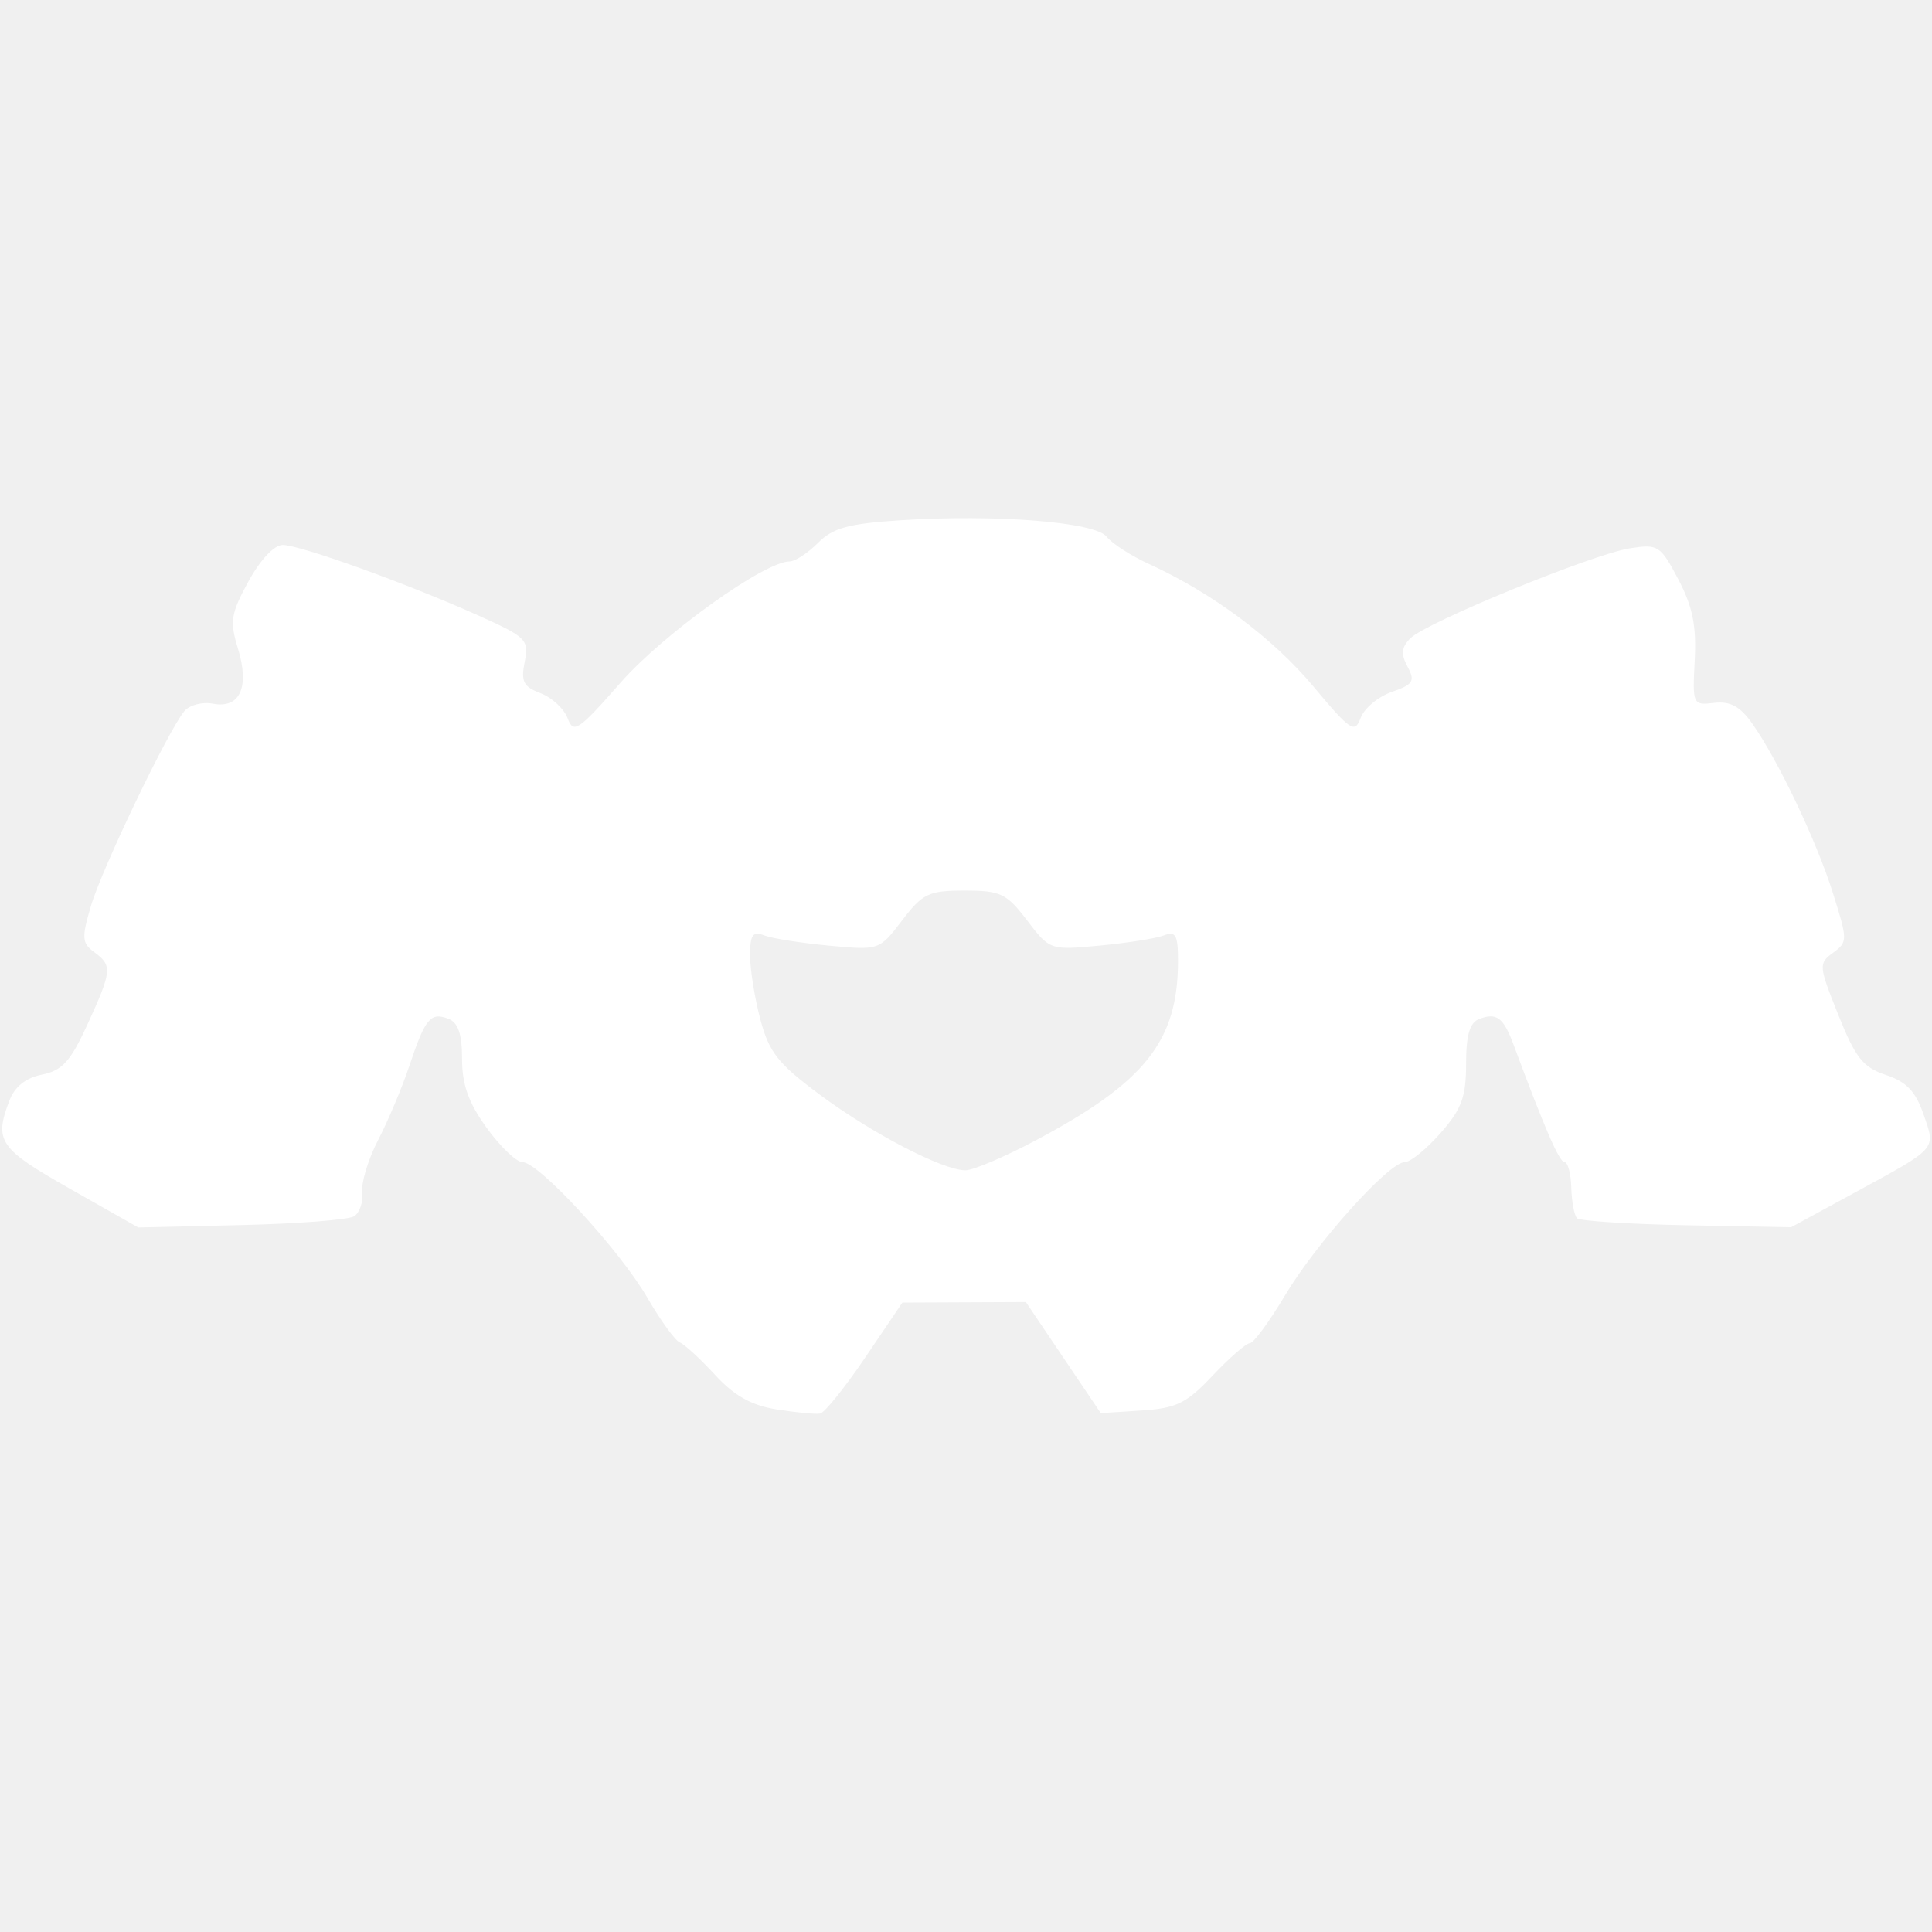
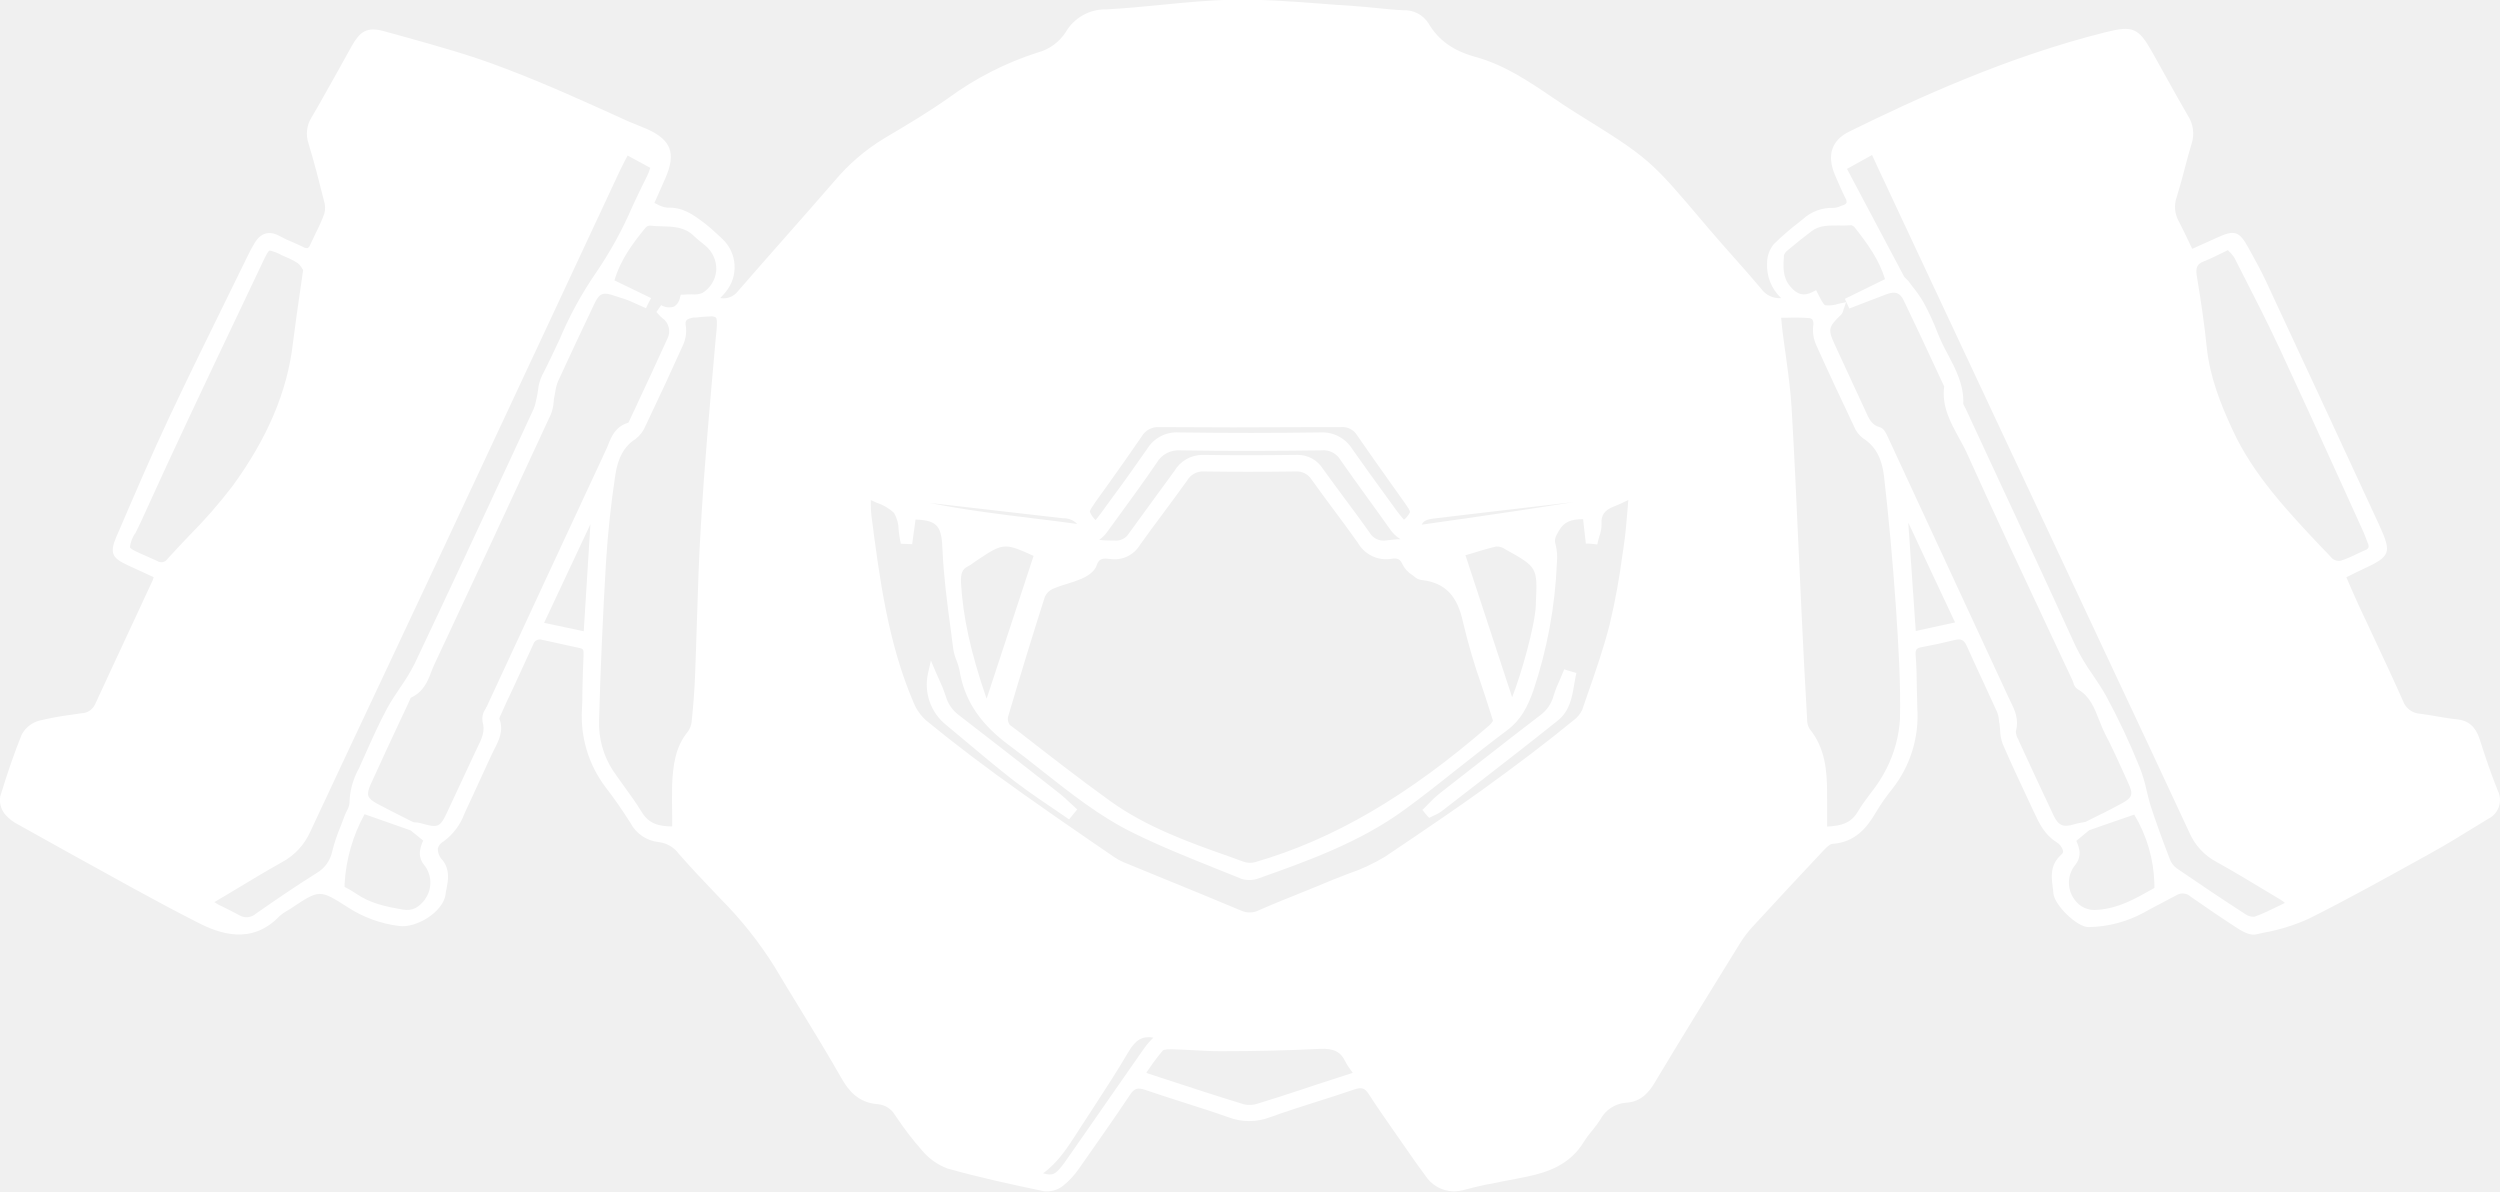
- <svg xmlns="http://www.w3.org/2000/svg" version="1.1" viewBox="0 0 256 256" id="Layer_1">
-   <style type="text/css">
- 	.st0{fill:#FFFFFF;}
- </style>
-   <g transform="translate(0 -229.27)">
-     <path class="st0" d="m102.92 416.03c-3.361-0.542-5.627-1.813-8.178-4.589-1.941-2.112-4.038-4.041-4.66-4.287-0.622-0.246-2.55-2.901-4.285-5.899-3.647-6.303-14.4-17.992-16.552-17.992-0.805 0-2.938-2.036-4.741-4.525-2.418-3.338-3.278-5.74-3.278-9.152 0-3.313-0.516-4.825-1.818-5.324-2.363-0.907-3.063-0.062-5.169 6.243-0.961 2.878-2.82 7.295-4.13 9.814-1.31 2.519-2.26 5.638-2.111 6.93 0.149 1.292-0.342 2.729-1.092 3.192-0.75 0.463-7.489 0.984-14.976 1.158l-13.613 0.315-9.071-5.143c-9.359-5.306-10.043-6.299-8.013-11.638 0.715-1.88 2.163-3.039 4.343-3.475 2.67-0.534 3.774-1.755 6.016-6.651 3.249-7.097 3.315-7.802 0.898-9.57-1.641-1.2-1.69-1.886-0.443-6.118 1.457-4.945 10.211-23.203 12.375-25.81 0.678-0.818 2.385-1.266 3.792-0.997 3.584 0.685 4.886-2.189 3.314-7.313-1.105-3.601-0.948-4.609 1.391-8.89 1.559-2.854 3.415-4.829 4.537-4.829 2.301 0 16.505 5.117 25.871 9.32 6.442 2.891 6.785 3.233 6.197 6.174-0.521 2.603-0.175 3.284 2.112 4.153 1.504 0.572 3.116 2.07 3.582 3.329 0.769 2.078 1.417 1.64 7.021-4.743 5.663-6.451 19.061-16.052 22.399-16.052 0.714 0 2.4-1.104 3.748-2.454 1.991-1.994 4.035-2.556 10.904-2.999 12.711-0.82 25.83 0.226 27.353 2.181 0.701 0.9 3.237 2.533 5.636 3.63 8.392 3.838 16.401 9.808 21.759 16.218 4.923 5.891 5.478 6.26 6.254 4.161 0.469-1.266 2.324-2.816 4.124-3.443 2.853-0.995 3.12-1.423 2.091-3.348-0.901-1.683-0.812-2.576 0.376-3.764 2.106-2.106 24.147-11.142 29.064-11.916 3.757-0.591 4.058-0.399 6.433 4.1 1.898 3.596 2.418 6.148 2.181 10.717-0.306 5.906-0.267 5.992 2.569 5.662 2.135-0.249 3.439 0.456 5.042 2.726 3.442 4.875 8.543 15.598 10.719 22.532 1.945 6.199 1.945 6.428-4e-3 7.853-1.934 1.414-1.909 1.715 0.698 8.23 2.279 5.696 3.273 6.951 6.308 7.958 2.721 0.904 3.94 2.18 4.984 5.218 1.627 4.735 1.99 4.328-9.367 10.51l-8.183 4.454-13.848-0.265c-7.617-0.145-14.148-0.564-14.514-0.93-0.366-0.366-0.709-2.188-0.761-4.049-0.053-1.861-0.455-3.383-0.894-3.383-0.696 0-2.609-4.407-6.755-15.562-1.342-3.612-2.252-4.292-4.557-3.407-1.256 0.482-1.734 2.126-1.734 5.963 0 4.371-0.592 5.972-3.384 9.152-1.861 2.12-3.998 3.854-4.749 3.854-2.105 0-11.73 10.727-15.899 17.72-2.056 3.449-4.134 6.27-4.618 6.27s-2.7 1.928-4.925 4.285c-3.486 3.693-4.791 4.333-9.438 4.634l-5.393 0.35-9.927-14.721-16.362 0.074-4.907 7.254c-2.699 3.99-5.398 7.343-5.997 7.451-0.6 0.108-3.182-0.14-5.739-0.552zm34.224-35.604c14.612-7.752 18.949-13.211 18.949-23.85 0-3.426-0.303-3.963-1.895-3.352-1.042 0.4-4.863 1.004-8.491 1.343-6.571 0.614-6.607 0.601-9.61-3.337-2.732-3.581-3.509-3.953-8.282-3.953-4.774 0-5.55 0.371-8.287 3.959-3.015 3.953-3.03 3.958-9.684 3.337-3.666-0.342-7.517-0.95-8.559-1.349-1.548-0.594-1.895-0.109-1.895 2.645 0 1.855 0.613 5.678 1.363 8.495 1.159 4.355 2.344 5.851 7.906 9.978 6.945 5.153 16.248 9.982 19.265 10 1 4e-3 5.149-1.756 9.22-3.916z" />
-   </g>
+ <svg xmlns="http://www.w3.org/2000/svg" viewBox="0 0 441.81 210.62">
+   <defs>
+     <style>.a{fill:#fff;} .st0{fill:#fff;}</style>
+   </defs>
+   <path class="st0" d="M441.42,139.73c-1.24-3.07-2.28-6.21-3.22-9.15-.72-2.19-2-3.26-4-3.46-1.18-.11-2.38-.32-3.54-.52-1-.17-2-.35-3-.47a3.41,3.41,0,0,1-3-2.27c-1.74-3.93-3.6-7.89-5.4-11.72l-2.58-5.52c-.59-1.29-1.16-2.6-1.76-4l-.26-.61.48-.23c.8-.41,1.53-.77,2.31-1.13,5.08-2.35,5.28-2.87,3-7.9-6.47-14-12.89-27.8-20-43.06-.82-1.75-1.76-3.46-2.67-5.12l-.46-.83c-1.58-2.87-2.43-3.15-5.38-1.8-1.44.66-2.88,1.3-4.44,2l-.1,0-.6-1.26c-.59-1.24-1.14-2.4-1.74-3.53a5.22,5.22,0,0,1-.38-4.33c.51-1.62.95-3.27,1.37-4.88s.79-3,1.25-4.51a5.81,5.81,0,0,0-.65-5c-1.48-2.55-2.94-5.18-4.35-7.72-.64-1.15-1.28-2.31-1.93-3.46-2.44-4.34-3.44-4.77-8.25-3.56-17.35,4.33-33.32,11.66-45.29,17.55-3.16,1.55-4,4.19-2.58,7.61.54,1.28,1.19,2.78,1.92,4.25a1.06,1.06,0,0,1,.15.75,1.06,1.06,0,0,1-.61.41l-.38.14a3.5,3.5,0,0,1-1.27.34,7.59,7.59,0,0,0-5.46,2l-.7.56a48.18,48.18,0,0,0-4.41,3.83,5.2,5.2,0,0,0-1.2,3.21,7.93,7.93,0,0,0,2.48,6.34,3.94,3.94,0,0,1-3.54-1.67c-1.57-1.87-3.22-3.73-4.81-5.52s-3.12-3.52-4.64-5.31l-.49-.58c-9.64-11.4-9.82-11.62-22.71-19.61-1.47-.91-2.93-1.9-4.35-2.86-4.13-2.8-8.4-5.68-13.48-7.07-3.9-1.07-6.52-2.93-8.26-5.87a5,5,0,0,0-4.52-2.38c-1.59-.07-3.21-.24-4.78-.4-1.27-.12-2.58-.26-3.88-.34-2-.12-4-.28-5.95-.43-5-.38-10.24-.77-15.37-.69-4.28.07-8.61.5-12.8.91-3.19.31-6.48.64-9.71.8a8.07,8.07,0,0,0-7.13,4,8.49,8.49,0,0,1-5,3.63,55.19,55.19,0,0,0-15.7,8c-3.57,2.52-7.41,4.81-11.12,7l-.33.2a35.46,35.46,0,0,0-8.7,7.47c-2.95,3.42-6,6.86-8.93,10.19-2.73,3.1-5.46,6.19-8.16,9.31a3.18,3.18,0,0,1-3.12,1.21c.38-.4.71-.76,1-1.13a6.85,6.85,0,0,0-.58-9.27l-1-.93c-.66-.61-1.35-1.24-2.1-1.81l-.19-.15c-1.83-1.38-3.73-2.81-6.5-2.68a4.55,4.55,0,0,1-1.8-.61l-.47-.23.67-1.5c.46-1,.88-2,1.28-2.9,1.91-4.37,1-6.71-3.17-8.62L111,21.43C103.82,18.17,96.44,14.8,89,12,83.16,9.74,77,8.05,71.12,6.41l-3.28-.9c-3.06-.86-4.27.15-5.66,2.59Q60.82,10.55,59.46,13C58,15.57,56.54,18.25,55,20.85a5.36,5.36,0,0,0-.48,4.5c1,3.3,1.88,6.7,2.73,10.12a4.06,4.06,0,0,1,.07,2.28c-.45,1.23-1,2.45-1.61,3.63-.31.64-.61,1.28-.91,1.92a1,1,0,0,1-.42.54,1.32,1.32,0,0,1-.85-.21c-.58-.29-1.19-.55-1.79-.82a20.54,20.54,0,0,1-2.36-1.12c-1.27-.7-3.06-1-4.41,1.3l-.14.25c-.31.53-.61,1.06-.87,1.6-1.26,2.58-2.53,5.15-3.79,7.73-3.36,6.83-6.83,13.89-10.13,20.89S23.7,87.6,20.7,94.55l-.12.27c-1.3,3-.69,3.84,2.06,5.1L27.16,102a3,3,0,0,1-.17.53l-3.17,6.84c-2.3,4.93-4.67,10-7,15.06a2.71,2.71,0,0,1-2.41,1.62l-2,.29a51.54,51.54,0,0,0-5.41,1,5,5,0,0,0-3.15,2.45c-1.26,3.1-2.47,6.58-3.81,10.95a4,4,0,0,0,.81,3.12,7.46,7.46,0,0,0,2.46,1.91q4.13,2.28,8.25,4.6C19.19,154.56,27,159,34.88,163c3.87,2,9.58,4.07,14.52-1.1a6.45,6.45,0,0,1,1.28-.91c.24-.13.48-.28.71-.43,5.09-3.4,5.09-3.4,10.06-.23a21.48,21.48,0,0,0,9.12,3.32c3,.39,7.75-2.46,8.18-5.61,0-.33.11-.67.17-1,.28-1.48.63-3.32-.69-5a2.91,2.91,0,0,1-.86-2.07,2,2,0,0,1,1-1.26,10.62,10.62,0,0,0,3.72-4.95c.54-1.19,1.1-2.38,1.65-3.56,1-2.23,2.07-4.46,3.08-6.7.16-.35.34-.7.52-1.06.81-1.56,1.73-3.34.9-5.45a2.26,2.26,0,0,1,.21-.55l.08-.17q1-2.27,2.09-4.53,1.81-3.9,3.6-7.82a1.22,1.22,0,0,1,1.61-.84l2,.43c1.49.33,3,.68,4.56,1,.63.12.79.26.74,1.25-.11,2.17-.16,4.37-.21,6.5,0,1,0,2-.07,3a20.8,20.8,0,0,0,4.22,13.93c1.37,1.75,2.75,3.74,4.35,6.25a6.38,6.38,0,0,0,5,3.38,5.13,5.13,0,0,1,3.56,2.09c2.13,2.44,4.4,4.82,6.59,7.12l.77.81a68.37,68.37,0,0,1,9.6,12.1c1.49,2.5,3,5,4.52,7.46,2.4,3.94,4.89,8,7.22,12.1,1.22,2.15,2.94,4.38,6.46,4.64a3.85,3.85,0,0,1,3,1.88l.35.5a54,54,0,0,0,4.38,5.7,10.79,10.79,0,0,0,4.58,3.29c5.51,1.54,10.95,2.74,17,4a4.64,4.64,0,0,0,3.39-.93,14.2,14.2,0,0,0,2.92-3.17c3-4.3,6-8.52,8.92-12.9.76-1.17,1.35-1.36,2.74-.89,2.2.76,4.45,1.47,6.62,2.17,2.63.84,5.35,1.7,8,2.64a10.35,10.35,0,0,0,7.45,0c2.73-1,5.55-1.88,8.27-2.75,2.17-.68,4.41-1.4,6.59-2.15,1.28-.43,1.84-.25,2.54.82,1.43,2.24,3,4.44,4.47,6.58l1.49,2.13.82,1.18c1,1.48,2.1,3,3.2,4.49a6.07,6.07,0,0,0,5,2.81,7.76,7.76,0,0,0,2.05-.3c2.35-.65,4.81-1.12,7.19-1.57,1.35-.25,2.71-.51,4.06-.8,3.25-.71,7.31-2,9.76-6.13a18.33,18.33,0,0,1,1.49-2,21.85,21.85,0,0,0,1.38-1.86,5.59,5.59,0,0,1,4.57-3c2.7-.16,4.1-1.93,5.11-3.64,4.5-7.52,9.19-15.1,13.72-22.43l1.41-2.28a18.58,18.58,0,0,1,2.1-2.74c4.62-5,8.73-9.45,12.58-13.53.85-.91,1.3-1.12,1.53-1.13,4.06-.25,6.17-2.95,7.69-5.55a34.78,34.78,0,0,1,2.87-4.12,20.82,20.82,0,0,0,4.45-14.38c0-1.15-.06-2.29-.08-3.43,0-1.91-.06-3.89-.21-5.83-.07-1.08.17-1.29,1.12-1.46,1.77-.32,3.67-.73,5.81-1.26,1.11-.27,1.65,0,2.14,1.13.91,2.06,1.86,4.09,2.81,6.13q1.29,2.76,2.54,5.53a5,5,0,0,1,.31,1.42q0,.32.09.6c.05.36.08.73.11,1.1a7.65,7.65,0,0,0,.46,2.48c1.39,3.22,2.91,6.45,4.37,9.57l1.2,2.56c.88,1.89,1.8,3.85,3.89,5.18a2.62,2.62,0,0,1,1.21,1.57.75.75,0,0,1-.32.66c-2,1.81-1.76,3.85-1.53,5.65a11.43,11.43,0,0,1,.13,1.16c.14,2.08,4.18,6,6.18,6h.08a21.16,21.16,0,0,0,9.67-2.53c1-.56,2-1.1,3-1.61s1.92-1,2.85-1.51a2.09,2.09,0,0,1,2.51.29c2.88,2,5.61,3.88,8.33,5.62,1.43.91,2.48,1.24,3.33,1l1.18-.26a34.06,34.06,0,0,0,8-2.48c6.4-3.19,12.76-6.72,18.92-10.12l2.58-1.43c2.74-1.51,5.44-3.17,8.05-4.78l2.11-1.29A3.71,3.71,0,0,0,441.42,139.73ZM366.56,158.9a5,5,0,0,1,.25-6.13,3.3,3.3,0,0,0,.69-2.35,6.37,6.37,0,0,0-.54-1.75.36.36,0,0,1,0-.09l2.24-1.85,2.18-.77c1.93-.67,3.86-1.34,5.79-2a24.89,24.89,0,0,1,3.56,12.21l0,.75-.33.19c-3.09,1.75-6,3.4-9.62,3.67A4.32,4.32,0,0,1,366.56,158.9Zm-9.78-28-.08-.18a3.24,3.24,0,0,1-.46-1.47c.62-2.12-.21-3.82-.95-5.32-.13-.25-.25-.51-.37-.77l-21.37-46.1c-.32-.69-.69-1.38-1.37-1.57-1.4-.37-1.91-1.51-2.49-2.82l-.23-.5q-2.58-5.6-5.17-11.18c-1.29-2.78-1.21-3.18,1.07-5.37a1.57,1.57,0,0,0,.39-.77l.06-.19.44-1.26-1.31.28a5.59,5.59,0,0,1-2.37.27c-.33-.15-.69-.84-1.28-2l-.34-.67-.67.34c-1.5.77-2.66.48-3.9-1-1.39-1.63-1.25-3.52-1.11-5.53a2,2,0,0,1,.71-.9c1.48-1.26,3-2.45,4.18-3.34,1.4-1.06,3-1,4.76-1a21.25,21.25,0,0,0,2.26-.05,1.32,1.32,0,0,1,.64.45c2.28,2.92,4.26,5.64,5.31,9.08l-1.87.92-4.57,2.24-.66.32.79,1.71.66-.25,2.17-.84q1.83-.72,3.69-1.41c1.6-.6,2.41-.32,3.09,1.07,1.77,3.66,3.51,7.4,5.19,11l1.9,4.08.06.11,0,.06c-.44,3.49,1.1,6.26,2.59,9,.51.93,1,1.8,1.41,2.71,4.56,10.12,9.36,20.34,14,30.22q2.37,5,4.72,10.06c0,.09.07.2.11.31a1.83,1.83,0,0,0,.76,1.16c2.13,1.19,2.93,3.24,3.78,5.41.34.85.68,1.73,1.11,2.56,1.21,2.33,2.32,4.77,3.39,7.14l.63,1.41c1,2.13.78,2.66-1.32,3.77-1.8,1-3.62,1.87-5.45,2.78l-.75.38-.61.11a12.16,12.16,0,0,0-1.4.31c-1.91.6-2.79.23-3.63-1.56C360.72,139.46,358.7,135.12,356.78,130.93Zm-33.89,9.27c0-3.87-.31-7.94-3.08-11.35a3,3,0,0,1-.45-1.74c-.37-6.4-.71-12.85-1-19.18-.18-3.74-.35-7.49-.52-11.23-.36-8.07-.74-16.41-1.22-24.6-.19-3.2-.64-6.43-1.07-9.55-.21-1.5-.42-3-.6-4.5-.07-.58-.12-1.17-.18-1.87h1.08a34.08,34.08,0,0,1,3.81.06.89.89,0,0,1,.64.27,1.54,1.54,0,0,1,.14,1.1,6.47,6.47,0,0,0,.51,3.36c2.21,4.92,4.53,9.84,6.7,14.42a4.91,4.91,0,0,0,1.64,2.13c2.1,1.33,3.29,3.48,3.65,6.59.84,7.29,1.55,15.08,2.11,23.17.47,7.07.86,13.45.72,19.89a22.54,22.54,0,0,1-2.38,8.7,25,25,0,0,1-2.83,4.37c-.77,1-1.56,2.1-2.24,3.23-1.19,2-2.85,2.52-5.42,2.63v-1.62C322.9,143,322.91,141.59,322.89,140.2ZM187.62,206.12c-1.13,1.39-1.58,1.72-3.28,1.23,2.64-1.91,4.33-4.57,6-7.15l.57-.89c.83-1.3,1.68-2.6,2.53-3.89,2-3.1,4.11-6.3,6-9.55,1.26-2.13,2.46-2.83,4.39-2.5a15.3,15.3,0,0,0-1.71,2c-3.51,5-7,10.08-10.44,15L188.45,205A13.27,13.27,0,0,1,187.62,206.12Zm-68.83-61.86c0,.6,0,1.19,0,1.79-2.45,0-4.16-.53-5.39-2.56-.92-1.51-2-3-3-4.38-.71-1-1.44-2-2.12-3a15.31,15.31,0,0,1-2.41-8.81c.24-8.94.66-18.32,1.22-27.88.32-5.13.87-10.33,1.65-15.46.46-3.1,1.6-5.13,3.58-6.38a5.55,5.55,0,0,0,1.77-2.34c2.65-5.56,4.74-10.07,6.59-14.2a6.15,6.15,0,0,0,.53-3.37c-.18-1,0-1.29,1.33-1.55l.22,0,.19,0a25.41,25.41,0,0,1,2.55-.2,1.63,1.63,0,0,1,1,.18c.33.32.19,1.81,0,3.54-1.08,12.21-2,22.38-2.62,32.93-.37,5.84-.55,11.79-.73,17.54-.1,3.12-.19,6.24-.32,9.36-.09,2.35-.27,4.85-.58,7.88a3.77,3.77,0,0,1-.68,1.94c-2.27,2.76-2.62,6-2.79,9.36C118.74,140.46,118.76,142.39,118.79,144.26Zm-32.9-19.2c0,.11-.11.23-.17.34a3,3,0,0,0-.45,2.1c.53,1.69-.14,3.06-.92,4.64l-.31.65c-1.64,3.48-3.27,7-4.89,10.47-1.37,3-1.68,3.12-4.77,2.22a4.34,4.34,0,0,0-1-.15l-.19,0-.29-.1-1.29-.65c-1.65-.83-3.29-1.66-4.91-2.52-1.84-1-2-1.56-1.21-3.41,1.76-3.88,3.6-7.82,5.38-11.62l1.31-2.8.15-.35a5.85,5.85,0,0,1,.26-.57c2.2-1,3-2.87,3.62-4.57.18-.45.36-.9.56-1.33,6.67-14.21,13.6-29.08,20.59-44.21A7.36,7.36,0,0,0,97.85,71c0-.36.08-.71.15-1.06s.09-.46.13-.7a8.07,8.07,0,0,1,.47-1.82c2.06-4.5,4.22-9.06,6.31-13.46,1-2.21,1.6-2.44,3.9-1.62l1,.32c.48.16,1,.32,1.43.5s1,.43,1.48.66l.77.35.67.3.32-.67c.06-.14.14-.29.21-.43l.37-.69-6.47-3.13c1.08-3.7,3.3-6.63,5.5-9.32a1.13,1.13,0,0,1,.7-.36c.71.08,1.43.1,2.12.12,2.11.06,4.09.12,5.67,1.67a16,16,0,0,0,1.27,1.09c.24.19.49.39.73.6a5.33,5.33,0,0,1,2,4.44,5.15,5.15,0,0,1-2.47,4,4,4,0,0,1-1.82.23c-.46,0-1,0-1.46.05l-.52,0-.14.51a2.33,2.33,0,0,1-1.07,1.61,2.77,2.77,0,0,1-2.25-.26L116,55.14c.1.1.19.21.29.32a5.59,5.59,0,0,0,.73.73,2.84,2.84,0,0,1,.91,3.69c-1.87,4.12-3.82,8.3-5.7,12.33L111.39,74c-.1.21-.3.64-.34.7-2.26.64-3,2.43-3.61,4-.14.35-.28.69-.44,1Q96.47,102.3,86,124.91Zm-62-30.75c.28-.58.62-1.25,1-2.06C30.53,79.77,36.52,67.16,42.31,55l4.2-8.85c.38-.8.85-1.78,1.12-1.87h.08a8.24,8.24,0,0,1,2.06.81l.79.35a12.57,12.57,0,0,1,2.07,1.07,3.32,3.32,0,0,1,.8,1l.14.21c-.19,1.31-.37,2.58-.55,3.83-.46,3.19-.9,6.2-1.27,9.24-1,8.43-4.49,16.63-10.62,25.06a89.12,89.12,0,0,1-7.68,8.8c-1.28,1.34-2.59,2.72-3.85,4.12a1.3,1.3,0,0,1-1.83.36l-1.9-.85c-1.62-.7-2.78-1.21-2.91-1.58A5.67,5.67,0,0,1,23.84,94.31Zm14,65.12,2.91-1.74c3.11-1.88,6.05-3.65,9-5.3a11.39,11.39,0,0,0,5.06-5.46c4.72-10.12,9.56-20.39,14.24-30.33q4.77-10.14,9.53-20.28,10.08-21.51,20.11-43,5.41-11.6,10.82-23.18c.36-.76.76-1.52,1.2-2.36l.16-.29,4,2.17a1.18,1.18,0,0,1-.07.2,8,8,0,0,1-.52,1.3c-.89,1.74-1.73,3.54-2.55,5.29a68.82,68.82,0,0,1-6.47,11.77A65.78,65.78,0,0,0,98.88,60c-1,2.1-2,4.28-3.08,6.35a7.87,7.87,0,0,0-.72,2.63c-.06.4-.12.8-.21,1.19-.05.19-.09.39-.13.58a6.85,6.85,0,0,1-.41,1.47l-3.71,8C85,92.33,79.14,104.92,73.29,117.26a34.35,34.35,0,0,1-2.59,4.28c-.79,1.18-1.61,2.39-2.3,3.67-1.44,2.67-2.69,5.48-3.9,8.2l-.61,1.35c-.14.32-.29.64-.44,1a13.07,13.07,0,0,0-1.69,6.18,3.25,3.25,0,0,1-.47,1.36,10.39,10.39,0,0,0-.44,1c-.21.57-.43,1.14-.65,1.72a30.6,30.6,0,0,0-1.48,4.39,5.78,5.78,0,0,1-2.81,3.91c-3.76,2.34-7.49,4.92-10.69,7.15a2.48,2.48,0,0,1-3,.23c-1.14-.63-2.31-1.19-3.66-1.85Zm37.27-.53c-1.14,1.42-2.17,2.18-4.07,1.83-2.88-.5-5.67-1.09-8.09-2.76a16.45,16.45,0,0,0-2.1-1.23l0-.55a28.84,28.84,0,0,1,3.53-12.3l8.14,2.86,2.22,1.8h0a6.4,6.4,0,0,0-.57,1.84,3.19,3.19,0,0,0,.66,2.37A5,5,0,0,1,75.12,158.9ZM345.51,110l-6.39,1.39-.56.13c-.44-6.48-.87-12.71-1.32-19.16C340,98.29,342.69,104,345.51,110ZM164.29,88.88l23.57,2.71a3.27,3.27,0,0,1,2.5,1c-2.64-.36-5.3-.69-7.88-1C176.48,90.85,170.33,90.09,164.29,88.88Zm6.8,11.19a6.12,6.12,0,0,0,1-.65l.35-.25c2.62-1.75,3.86-2.59,5.31-2.59,1.2,0,2.53.57,4.91,1.66l-8.3,25.24c0-.09-.07-.19-.1-.28-2.72-7.93-4.08-14.16-4.43-20.22C169.77,101.28,170.07,100.57,171.09,100.07Zm24.79-6.36,1.92-2.64c2.2-3,4.47-6.13,6.61-9.27a4.43,4.43,0,0,1,4.2-2.21c8.91.16,17.59.09,24.91,0a3.49,3.49,0,0,1,3.4,1.74c1.56,2.24,3.18,4.48,4.75,6.65,1.31,1.81,2.62,3.62,3.91,5.45a6.12,6.12,0,0,0,1.92,1.86c-.82,0-1.66.12-2.49.21a2.85,2.85,0,0,1-3-1.43c-1.42-2-2.9-4-4.34-5.93-1.29-1.74-2.58-3.48-3.85-5.25a5.25,5.25,0,0,0-4.54-2.5h-.12c-6.51.08-11.79.08-16.62,0a5.76,5.76,0,0,0-5,2.85q-1.77,2.44-3.55,4.86-2.25,3.06-4.46,6.13a2.7,2.7,0,0,1-2.6,1.3c-.75,0-1.65,0-2.67-.12A6.46,6.46,0,0,0,195.88,93.71Zm.32,47.85c-5.56-4-11.06-8.29-16.39-12.44l-1.35-1a1.87,1.87,0,0,1-.34-1.35c2.3-7.78,4.44-14.76,6.54-21.32a2.86,2.86,0,0,1,1.4-1.39,20.84,20.84,0,0,1,2.49-.87,26.64,26.64,0,0,0,2.59-.91c.66-.29,2.23-1.09,2.64-2.3.31-.92.7-1.26,1.59-1.26a6,6,0,0,1,.79.06,5.22,5.22,0,0,0,5.29-2.47q2-2.79,4.07-5.55c1.41-1.9,2.87-3.87,4.27-5.83a3.22,3.22,0,0,1,3-1.61c4.92.07,10.22.08,16.18,0a3.09,3.09,0,0,1,2.82,1.43c1.28,1.8,2.62,3.6,3.91,5.34,1.42,1.9,2.88,3.87,4.27,5.84a5.74,5.74,0,0,0,5.9,2.83c1.12-.19,1.59.06,2,1a4.54,4.54,0,0,0,1.69,1.84c.22.16.43.32.64.5a2.14,2.14,0,0,0,1.11.41c4.08.5,6.25,2.74,7.26,7.52a107.38,107.38,0,0,0,3.23,11c.52,1.58,1.05,3.15,1.54,4.73.15.49.3,1,.5,1.59l0,.06a3.62,3.62,0,0,1-.59.73c-14.4,12.51-27.57,20.21-41.47,24.23a3.4,3.4,0,0,1-2-.08l-2.34-.85C210.12,148.87,202.6,146.17,196.2,141.56Zm63.7-43.7c1.48-.46,3-.93,4.53-1.28a2.66,2.66,0,0,1,1.61.5c5.68,3.17,5.68,3.17,5.38,9.55V107c-.18,3.7-2.6,12.22-4.19,16.22l-.59-1.79c-2.57-7.82-5.08-15.44-7.66-23.31Zm-66.31-9.14L196,85.36c1.9-2.67,3.86-5.43,5.74-8.19a3.34,3.34,0,0,1,3.13-1.69h0c8.23.06,17.28.07,28.46,0H237a3,3,0,0,1,2.8,1.4c1.92,2.8,3.92,5.61,5.85,8.33q1.29,1.8,2.58,3.63c.55.79,1,1.41.94,1.69a4,4,0,0,1-1.06,1.33,1.34,1.34,0,0,1-.11-.14c-.37-.44-.74-.88-1.08-1.33l-1.94-2.68c-2-2.72-4-5.53-6-8.35a6.23,6.23,0,0,0-5.63-2.94h-.14c-7.86.11-16,.12-24.88,0a6.09,6.09,0,0,0-5.55,2.84c-2,2.86-4,5.71-6.05,8.46L195,90.1c-.38.55-.8,1.07-1.25,1.64l-.13.17a4.1,4.1,0,0,1-1-1.43C192.57,90.17,193,89.63,193.59,88.72Zm64.67,3-7,1c.3-.71,1-.93,2-1.07q3.32-.42,6.64-.79l18.19-2.13C271.51,89.79,264.78,90.78,258.26,91.73Zm19.89,35.52c-4.8,3.95-10.17,8-16.39,12.49-2,1.44-4.15,2.93-6.51,4.56-3.51,2.42-7.12,4.85-10.5,7.12a32.22,32.22,0,0,1-6.48,3c-.92.35-1.84.7-2.74,1.07-1.87.79-3.75,1.55-5.63,2.31-2.48,1-5,2-7.42,3.07a3.59,3.59,0,0,1-3.08.09c-4.62-1.94-9.33-3.87-13.89-5.73l-7-2.87a9.14,9.14,0,0,1-1.64-.91l-4.38-3c-3.8-2.62-7.74-5.33-11.57-8.06-6.83-4.82-12.29-9-17.18-13a8.56,8.56,0,0,1-2.26-3.15c-4.56-10.59-6.05-22.08-7.49-33.19a18.25,18.25,0,0,1-.1-2.37v-.3a.08.08,0,0,1,0,0l1,.46A8.33,8.33,0,0,1,158,90.64a6.27,6.27,0,0,1,.82,3.1c.07.59.14,1.2.26,1.78l.12.57,2,.08.09-.67c.16-1.24.34-2.47.51-3.68,4,.12,4.6,1.33,4.76,5.29.19,4.59.8,9.22,1.4,13.71.17,1.29.34,2.58.5,3.86a8.94,8.94,0,0,0,.6,2.1,9.07,9.07,0,0,1,.5,1.62c.79,5,3.3,9,7.89,12.63l0,0,.8.61c2,1.48,4,3.06,5.92,4.59,5,3.93,10.1,8,15.93,10.88,4.79,2.38,9.86,4.41,14.75,6.37,1.54.61,3.09,1.23,4.62,1.86a4.74,4.74,0,0,0,3-.13c8.31-2.94,17.73-6.28,25.65-12.05,3.41-2.48,6.78-5.15,10-7.72,2.69-2.12,5.46-4.32,8.25-6.4,2.42-1.82,3.59-4.13,4.61-7a81.22,81.22,0,0,0,4.16-22.57,9.33,9.33,0,0,0-.24-3.3c-.26-.86,0-1.33.62-2.42.92-1.57,2.19-2,4.25-2,.07.58.13,1.14.19,1.7l.3,2.62.61,0,.73.07.68.08.15-.66c.06-.27.14-.54.22-.81a5.94,5.94,0,0,0,.38-2.11c-.11-1.59.52-2.49,2.15-3.11.77-.29,1.49-.64,2.4-1.08l.18-.1c-.05.65-.1,1.28-.15,1.9-.19,2.23-.36,4.33-.67,6.37l-.23,1.52a119.39,119.39,0,0,1-2.26,12.28c-1.08,4.25-2.56,8.49-4,12.59l-.85,2.47A5.09,5.09,0,0,1,278.15,127.25ZM104.34,92.64l-1.18,18.92-7-1.49Zm125.41,100c-2.41.79-4.9,1.62-7.37,2.36a4.56,4.56,0,0,1-2.51.17c-4.56-1.39-9.18-2.9-13.64-4.36l-3.43-1.12a1.2,1.2,0,0,1-.21-.14l.52-.74a34.4,34.4,0,0,1,2.41-3.18s.28-.23,1.57-.2,2.45.1,3.67.16c1.74.1,3.53.2,5.31.18,5.45,0,11.31-.11,17.18-.41,2.44-.11,3.66.49,4.5,2.23a11.35,11.35,0,0,0,1.19,1.83l.13.18-1.73.56-4.48,1.45Zm153.68-40.89c-1.3-3.36-2.37-6.34-3.28-9.09-.31-.93-.54-1.92-.77-2.88a27,27,0,0,0-1.27-4.23,123.51,123.51,0,0,0-5.93-12.6c-.72-1.29-1.55-2.51-2.35-3.7a37,37,0,0,1-3.05-5.12c-4.52-9.93-9.2-20-13.73-29.7l-5.67-12.21-.2-.38a2.53,2.53,0,0,1-.22-.44c.13-3.38-1.33-6.13-2.74-8.8a33.46,33.46,0,0,1-1.82-3.83,42.53,42.53,0,0,0-2.53-5.45A22.49,22.49,0,0,0,338,50.66l-.67-.9a3,3,0,0,0-.49-.51,1.91,1.91,0,0,1-.32-.34L329.67,36l-3.26-6.15,4.21-2.34.21-.12,1.11,2.39c.88,1.88,1.69,3.63,2.52,5.39L373.75,119c4.33,9.22,8.81,18.75,13.17,28.15a10.65,10.65,0,0,0,4.69,5.12c2.95,1.63,5.9,3.41,8.76,5.13l2.72,1.64a5.18,5.18,0,0,1,.71.53l-.9.44c-1.54.75-3,1.47-4.48,2a2.53,2.53,0,0,1-1.65-.48c-4-2.59-8.08-5.32-12.14-8.11A3.75,3.75,0,0,1,383.43,151.78Zm19.23-90.6c3.88,8.34,7.75,16.85,11.49,25.09L417.67,94c.14.31.26.62.38.94s.24.65.38,1a1.23,1.23,0,0,1,.14.82,1,1,0,0,1-.58.46c-.51.22-1,.46-1.51.69a20.39,20.39,0,0,1-2.87,1.2,1.87,1.87,0,0,1-1.42-.39c-.65-.7-1.31-1.4-2-2.09-5.89-6.26-12-12.72-15.66-20.7-2.05-4.43-4-9.27-4.55-14.59-.4-4-1-8-1.63-11.82l-.14-.88c-.2-1.37.11-2,1.23-2.44s2.11-.93,3.21-1.47c.35-.16.7-.34,1.07-.52l.18.19a5.65,5.65,0,0,1,1,1.21l1.4,2.75C398.43,52.53,400.65,56.85,402.66,61.18ZM189.85,142.56l.52.48-1.44,1.77-.57-.4c-.92-.64-1.84-1.27-2.77-1.89-1.37-.93-2.79-1.89-4.16-2.88-.77-.55-1.52-1.11-2.27-1.68-2.92-2.28-5.81-4.7-8.61-7.05l-3.29-2.75A9.13,9.13,0,0,1,164,119l.51-2.27.91,2.14c.17.41.36.81.54,1.21a24.35,24.35,0,0,1,1.17,2.92,6.27,6.27,0,0,0,2.27,3.34q3.66,2.81,7.31,5.66c2.4,1.86,4.78,3.73,7.17,5.59l3.52,2.76c.6.48,1.15,1,1.69,1.52Zm87.91-23.87.83.24-.15.68c-.1.47-.18,1-.26,1.45-.36,2.15-.78,4.6-2.87,6.27-4.74,3.79-9.53,7.51-14.43,11.31l-6.18,4.78a5.12,5.12,0,0,1-1.16.64l-.46.22-.51.26-.39-.42a5,5,0,0,1-.39-.46l-.42-.53.48-.47c.24-.23.46-.46.69-.7a17.43,17.43,0,0,1,1.77-1.65l1.46-1.15c3.85-3,7.68-6,11.54-9l4.94-3.8a6.26,6.26,0,0,0,2.3-3.39,22,22,0,0,1,1.11-2.84c.17-.4.35-.8.51-1.2l.27-.65.66.22C277.32,118.56,277.55,118.62,277.76,118.69Z" />
</svg>
